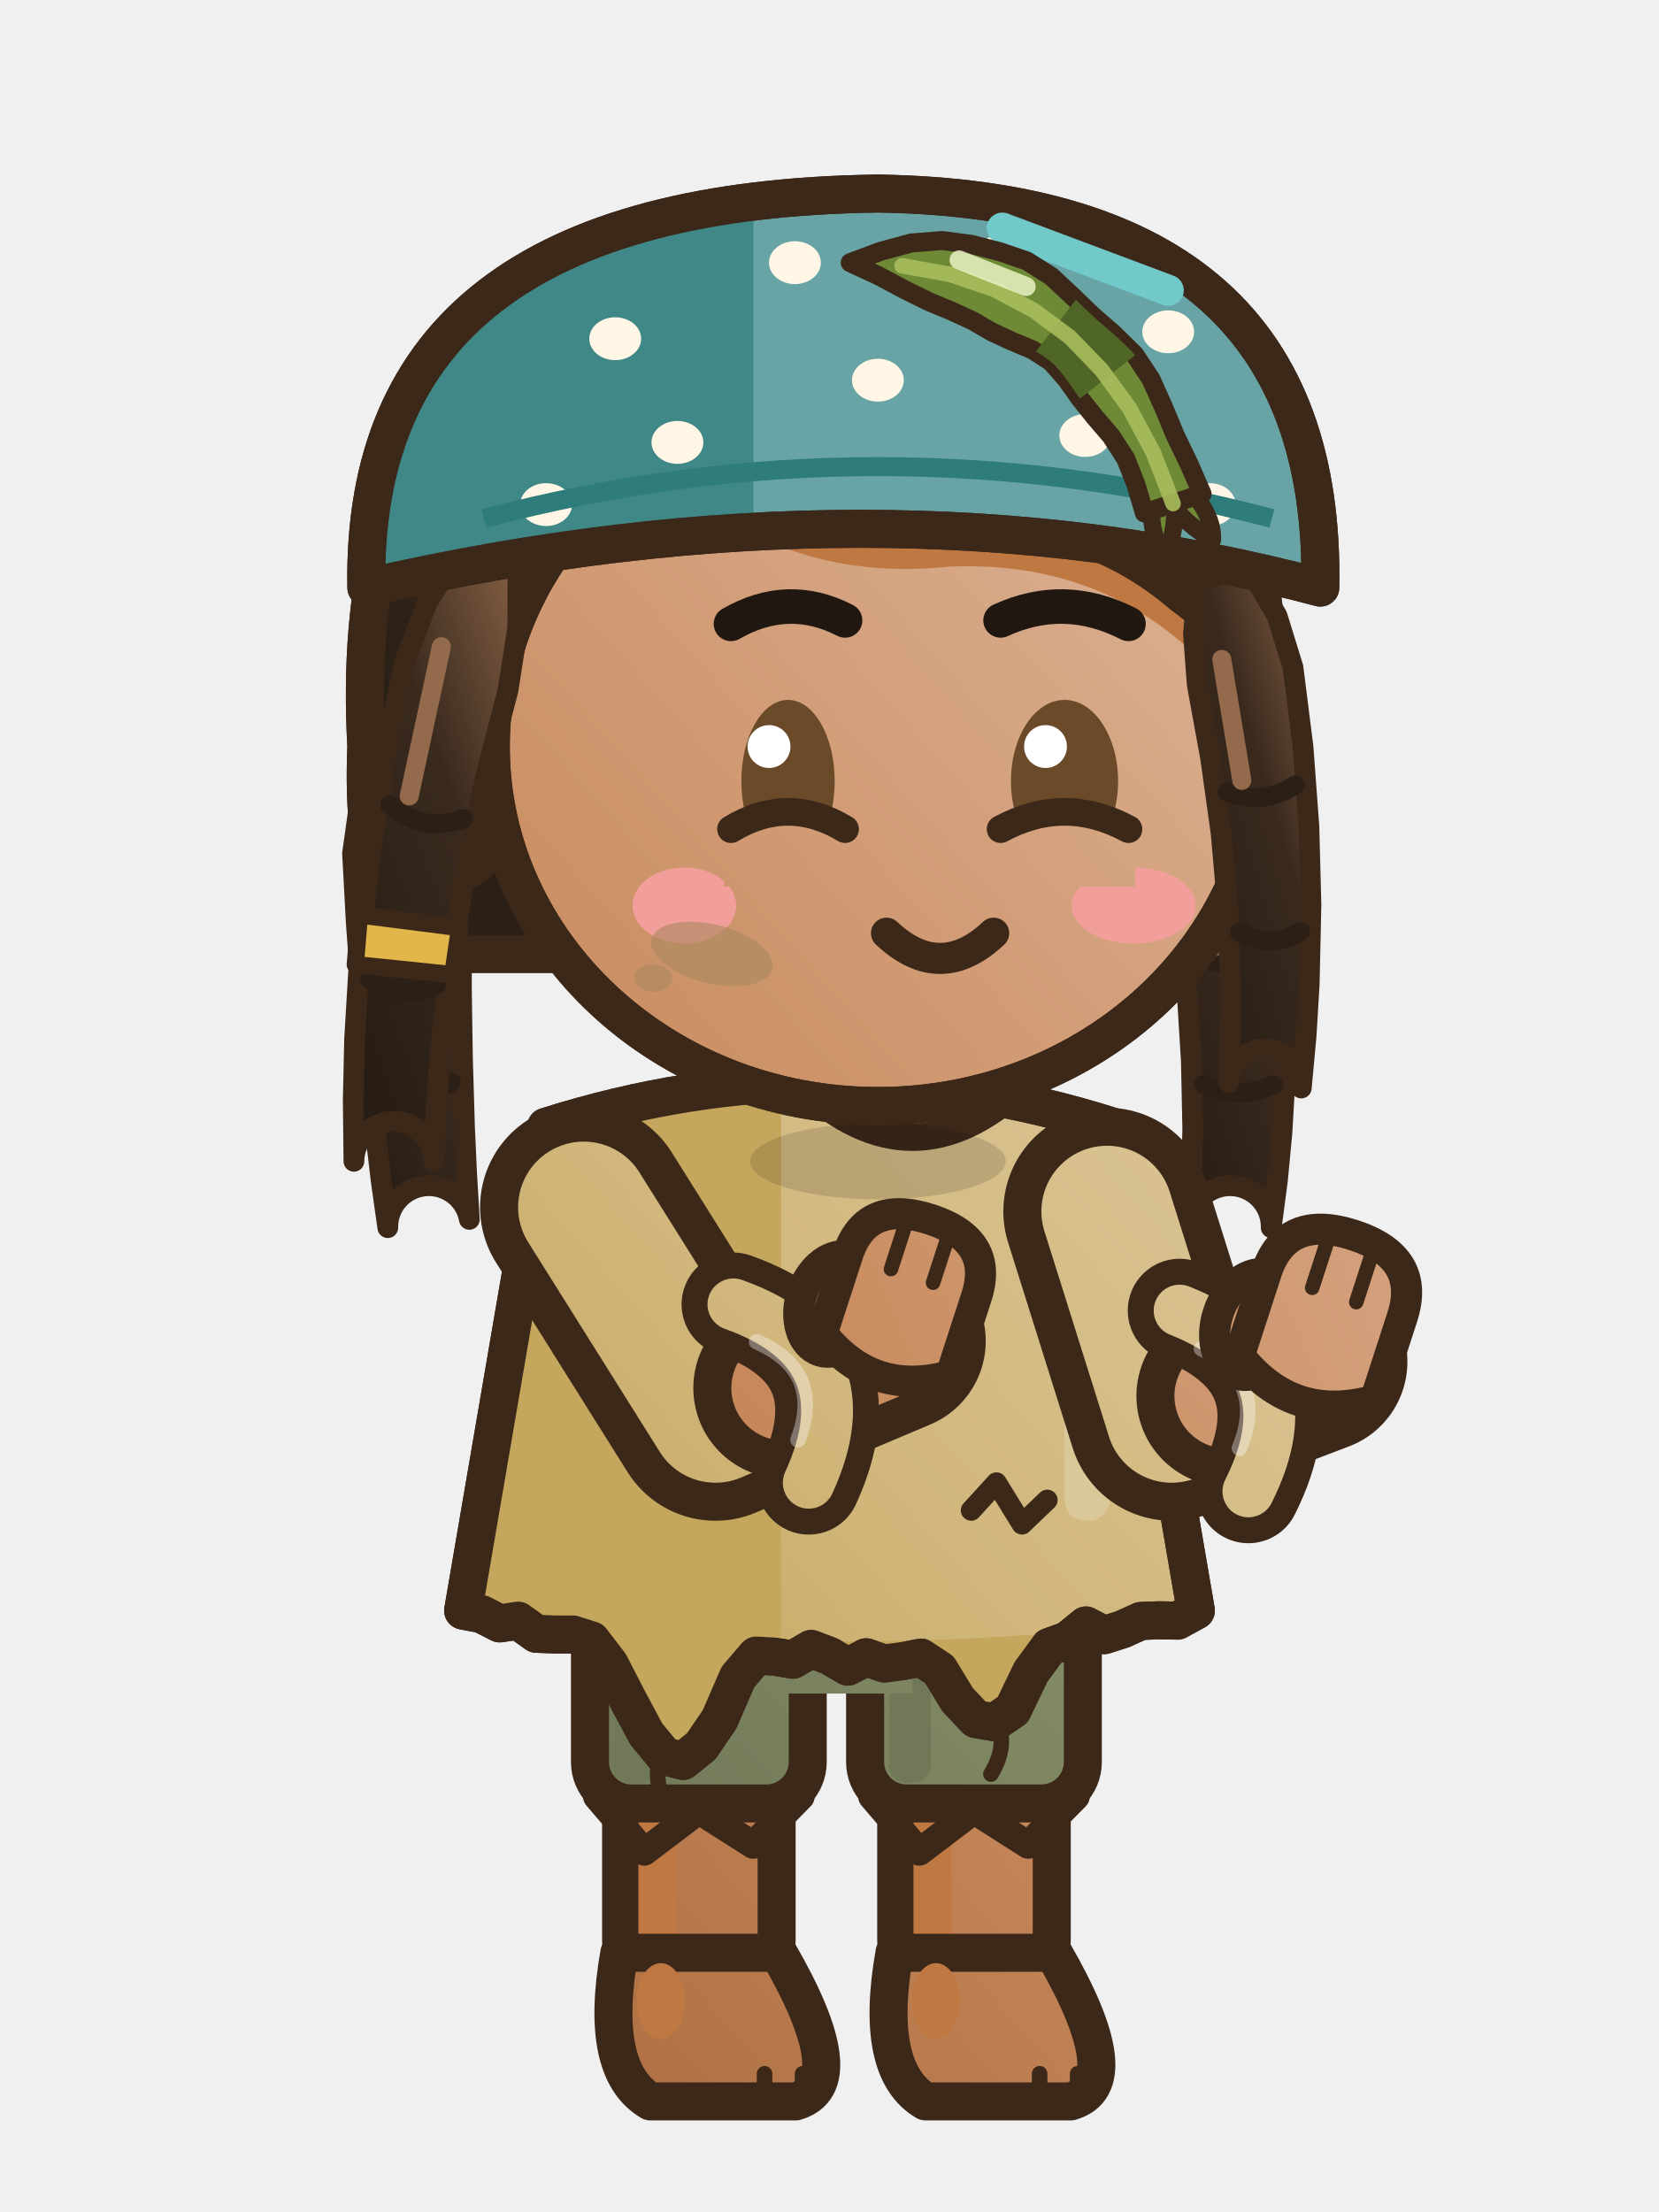
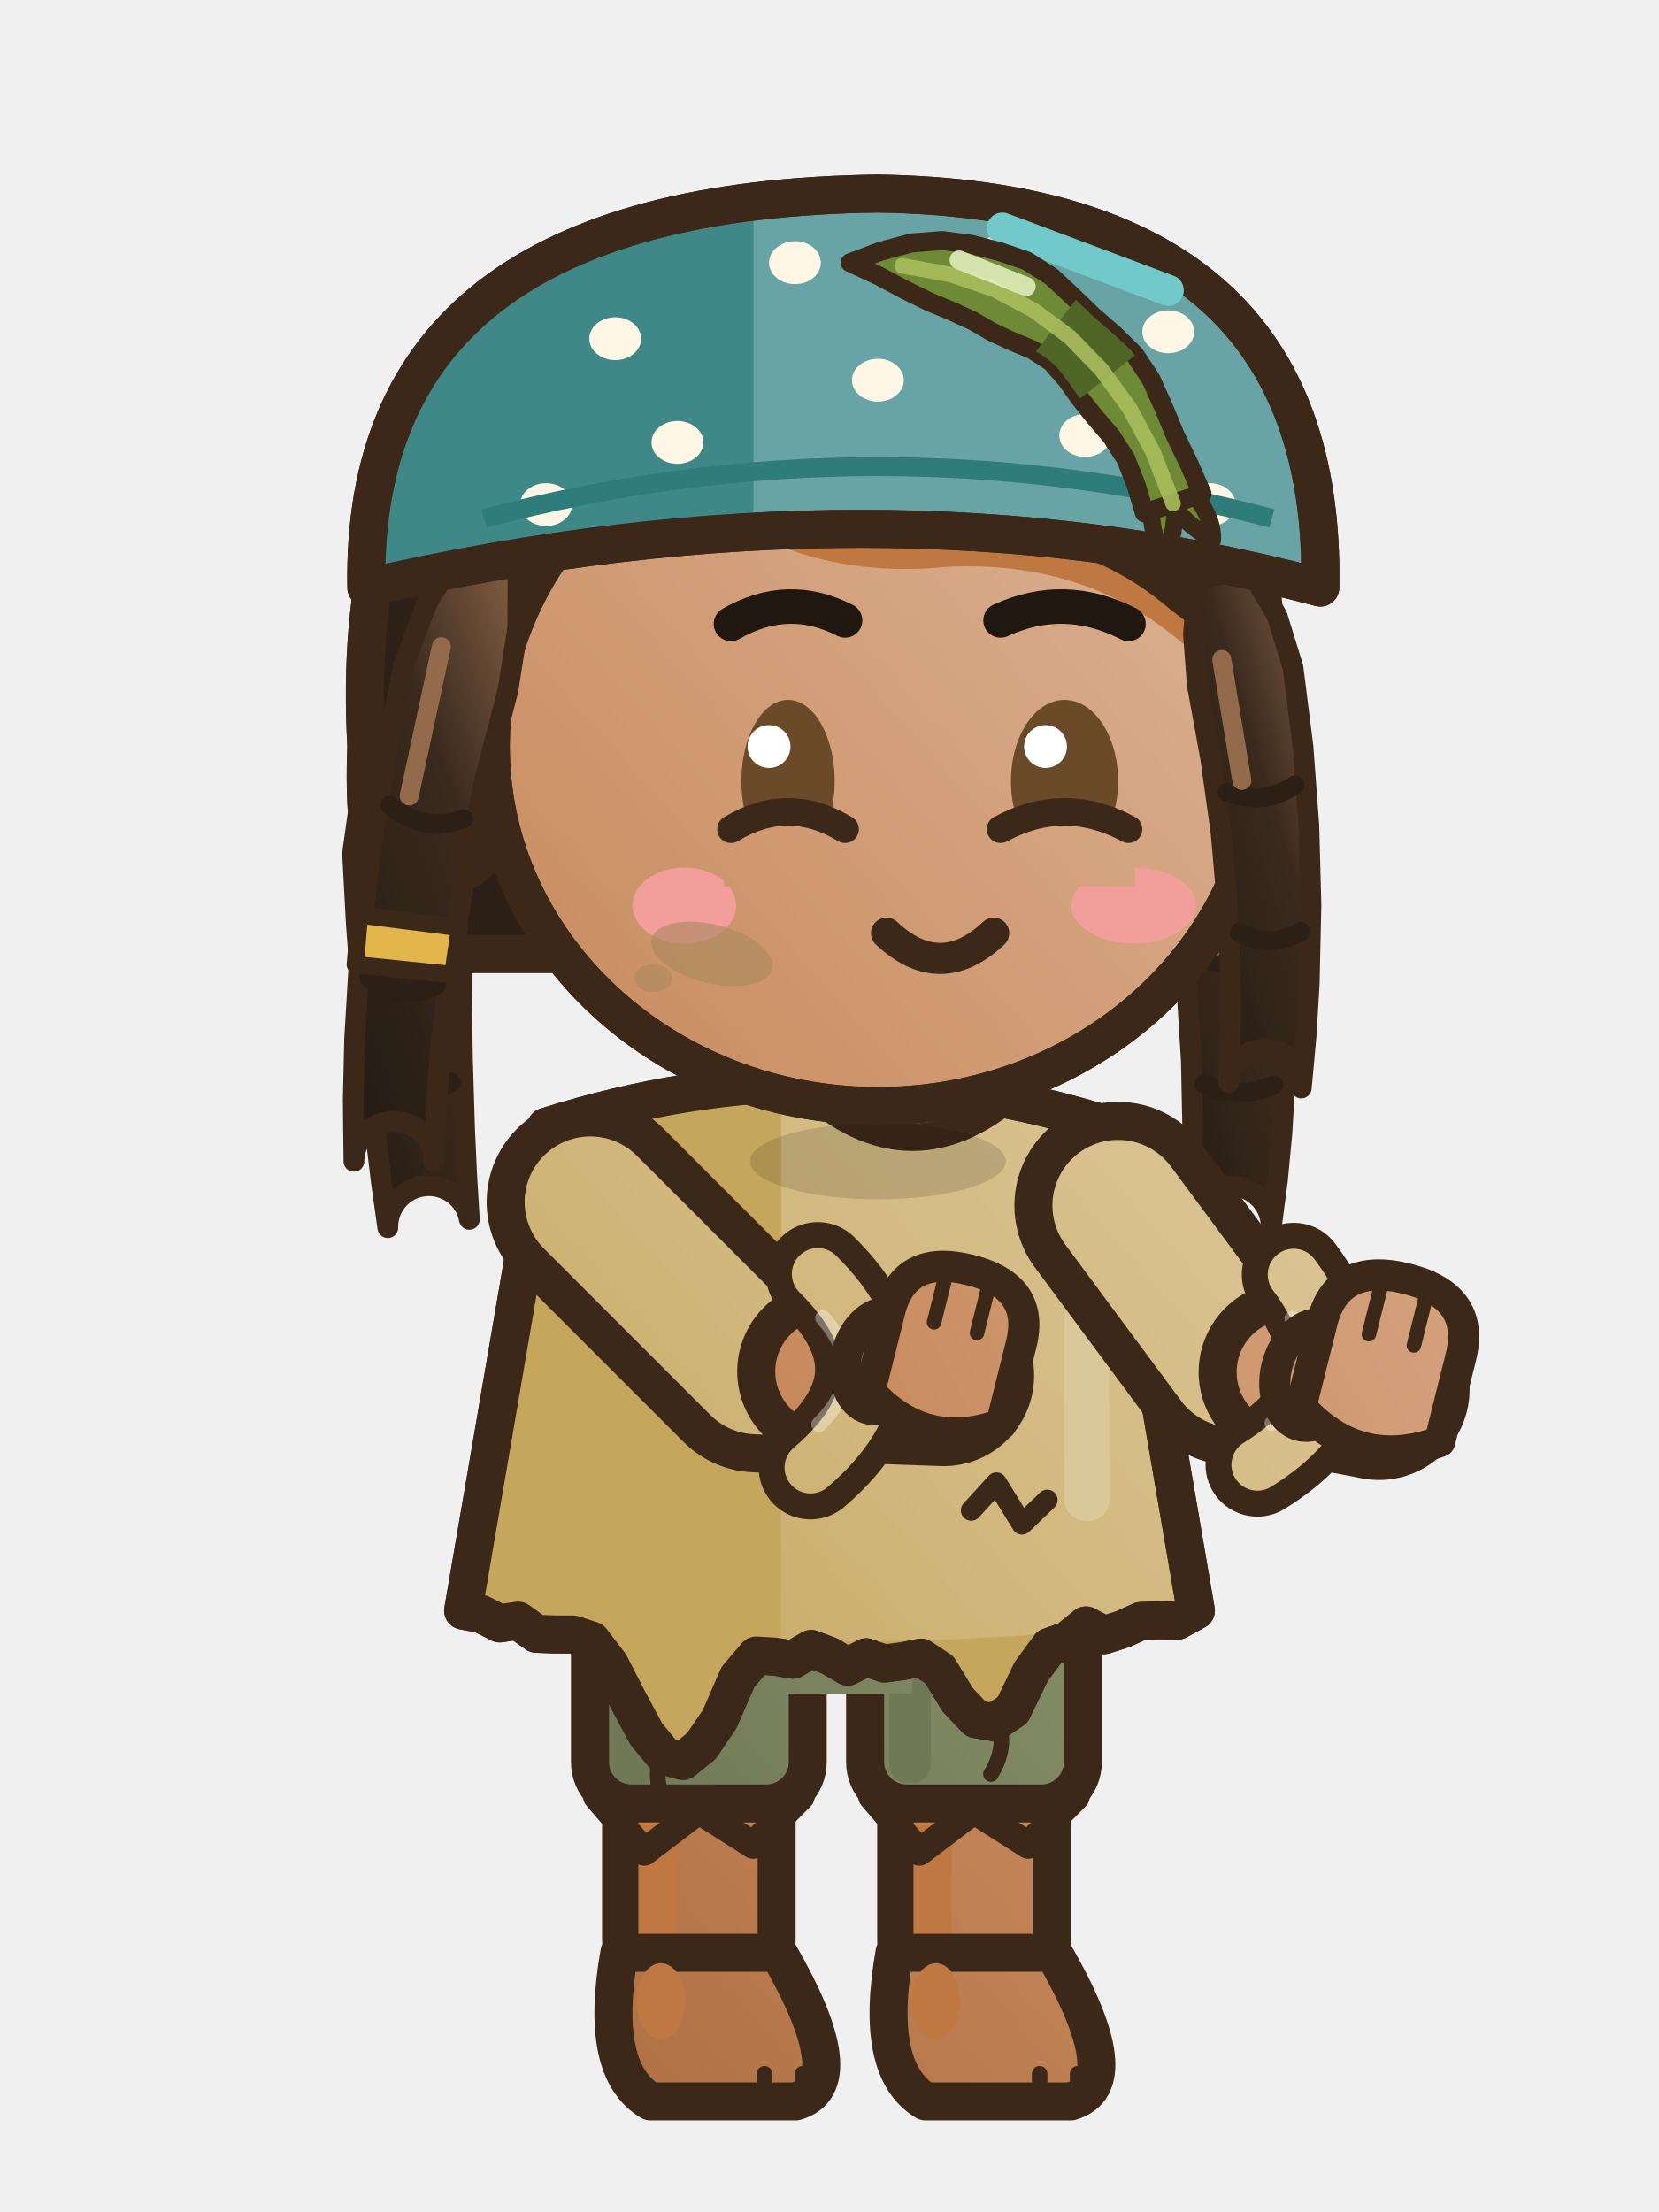
<svg xmlns="http://www.w3.org/2000/svg" width="48" height="64" viewBox="0 0 48 64">
  <g transform="translate(48 0) scale(-1 1)">
    <defs>
      <linearGradient id="a4nnmtseaction0G0" x1="0" y1="0" x2="0.75" y2="1">
        <stop offset="0" stop-color="#D8AB8B" />
        <stop offset="0.45" stop-color="#C98B5E" />
        <stop offset="1" stop-color="#A36537" />
      </linearGradient>
      <linearGradient id="a4nnmtseaction0G0t" gradientUnits="userSpaceOnUse" x1="6" y1="28" x2="42" y2="60">
        <stop offset="0" stop-color="#D8AB8B" />
        <stop offset="0.45" stop-color="#C98B5E" />
        <stop offset="1" stop-color="#A36537" />
      </linearGradient>
      <linearGradient id="a4nnmtseaction0G1" x1="0" y1="0" x2="0.75" y2="1">
        <stop offset="0" stop-color="#886246" />
        <stop offset="0.45" stop-color="#3A2A1E" />
        <stop offset="1" stop-color="#271D14" />
      </linearGradient>
      <linearGradient id="a4nnmtseaction0G1t" gradientUnits="userSpaceOnUse" x1="4" y1="2" x2="42" y2="60">
        <stop offset="0" stop-color="#886246" />
        <stop offset="0.45" stop-color="#3A2A1E" />
        <stop offset="1" stop-color="#271D14" />
      </linearGradient>
      <linearGradient id="a4nnmtseaction0G2" x1="0" y1="0" x2="0.75" y2="1">
        <stop offset="0" stop-color="#DECBA1" />
        <stop offset="0.45" stop-color="#D1B77C" />
        <stop offset="1" stop-color="#B69240" />
      </linearGradient>
      <linearGradient id="a4nnmtseaction0G2t" gradientUnits="userSpaceOnUse" x1="6" y1="28" x2="42" y2="60">
        <stop offset="0" stop-color="#DECBA1" />
        <stop offset="0.45" stop-color="#D1B77C" />
        <stop offset="1" stop-color="#B69240" />
      </linearGradient>
      <linearGradient id="a4nnmtseaction0G3" x1="0" y1="0" x2="0.75" y2="1">
        <stop offset="0" stop-color="#A6AD8E" />
        <stop offset="0.45" stop-color="#828A65" />
        <stop offset="1" stop-color="#60664B" />
      </linearGradient>
      <linearGradient id="a4nnmtseaction0G3t" gradientUnits="userSpaceOnUse" x1="6" y1="28" x2="42" y2="60">
        <stop offset="0" stop-color="#A6AD8E" />
        <stop offset="0.45" stop-color="#828A65" />
        <stop offset="1" stop-color="#60664B" />
      </linearGradient>
      <linearGradient id="a4nnmtseaction0G4" x1="0" y1="0" x2="0.75" y2="1">
        <stop offset="0" stop-color="#D77A71" />
        <stop offset="0.45" stop-color="#C8463A" />
        <stop offset="1" stop-color="#95332A" />
      </linearGradient>
      <linearGradient id="a4nnmtseaction0G4t" gradientUnits="userSpaceOnUse" x1="4" y1="2" x2="42" y2="60">
        <stop offset="0" stop-color="#D77A71" />
        <stop offset="0.45" stop-color="#C8463A" />
        <stop offset="1" stop-color="#95332A" />
      </linearGradient>
      <linearGradient id="a4nnmtseaction0G5" x1="0" y1="0" x2="0.75" y2="1">
        <stop offset="0" stop-color="#AE7D58" />
        <stop offset="0.45" stop-color="#704F36" />
        <stop offset="1" stop-color="#533A28" />
      </linearGradient>
      <linearGradient id="a4nnmtseaction0G5t" gradientUnits="userSpaceOnUse" x1="4" y1="2" x2="42" y2="60">
        <stop offset="0" stop-color="#AE7D58" />
        <stop offset="0.45" stop-color="#704F36" />
        <stop offset="1" stop-color="#533A28" />
      </linearGradient>
      <linearGradient id="a4nnmtseaction0G6" x1="0" y1="0" x2="0.75" y2="1">
        <stop offset="0" stop-color="#6DC7C8" />
        <stop offset="0.45" stop-color="#3FA7A8" />
        <stop offset="1" stop-color="#2F7C7C" />
      </linearGradient>
      <linearGradient id="a4nnmtseaction0G6t" gradientUnits="userSpaceOnUse" x1="4" y1="2" x2="42" y2="60">
        <stop offset="0" stop-color="#6DC7C8" />
        <stop offset="0.45" stop-color="#3FA7A8" />
        <stop offset="1" stop-color="#2F7C7C" />
      </linearGradient>
    </defs>
    <g transform="translate(0 0)">
      <path d="M12.17,21.84 L11.38,23.11 L10.98,24.47 L10.82,26.55 L10.76,28.64 L10.79,30.71 L10.91,32.78 L11.04,34.15 L11.22,35.52 A1.19,1.19 0 0,1 13.58,35.28 L13.58,35.28 L13.52,33.97 L13.49,32.66 L13.53,30.71 L13.65,28.76 L13.85,26.83 L14.15,24.89 L14.14,23.57 L13.83,22.16 Z" fill="url(#a4nnmtseaction0G1)" stroke="#3C2819" stroke-width="0.6" stroke-linejoin="round" stroke-linecap="round" />
      <path d="M11.15,27.55 Q12.23,28.1 13.37,27.7 M11.15,31.39 Q12.17,31.85 13.17,31.37" fill="none" stroke="#2B1F16" stroke-width=".55" stroke-linecap="round" />
      <line x1="13.28" y1="24.24" x2="12.88" y2="27.4" stroke="#936A4C" stroke-width="0.55" stroke-linecap="round" />
      <path d="M35.35,22.01 L34.81,23.34 L34.61,24.67 L34.65,26.65 L34.65,28.64 L34.62,30.62 L34.56,32.62 L34.5,33.95 L34.42,35.28 A1.19,1.19 0 0,1 36.78,35.52 L36.78,35.52 L36.97,34.17 L37.13,32.82 L37.36,30.8 L37.54,28.76 L37.69,26.73 L37.8,24.69 L37.61,23.34 L37.05,21.99 Z" fill="url(#a4nnmtseaction0G1)" stroke="#3C2819" stroke-width="0.6" stroke-linejoin="round" stroke-linecap="round" />
      <path d="M35.03,27.59 Q36.12,28.1 37.25,27.67 M34.94,31.31 Q35.91,31.85 36.95,31.45" fill="none" stroke="#2B1F16" stroke-width=".55" stroke-linecap="round" />
      <line x1="36.86" y1="24.15" x2="36.75" y2="27.38" stroke="#936A4C" stroke-width="0.55" stroke-linecap="round" />
      <rect x="25.53" y="44.5" width="4.5" height="13.2" rx="1.6" fill="url(#a4nnmtseaction0G0t)" stroke="#3C2819" stroke-width="1.1" stroke-linejoin="round" stroke-linecap="round" />
      <rect x="28.43" y="45.1" width="1.1" height="11.6" rx="0.5" fill="#C07843" />
      <rect x="24.63" y="44.1" width="6.3" height="8.08" rx="1.2" fill="url(#a4nnmtseaction0G3t)" stroke="#3C2819" stroke-width="1.1" />
      <rect x="29.03" y="44.7" width="1.2" height="6.88" rx="0.5" fill="#717858" />
      <path d="M24.83,51.98 L26.21,53.38 L27.78,52.38 L29.36,53.58 L30.73,51.98" fill="none" stroke="#3C2819" stroke-width="0.8" stroke-linejoin="round" stroke-linecap="round" />
      <path d="M25.48,56.5 L30.08,56.5 Q30.68,59.9 29.18,60.8 L24.98,60.8 Q23.28,60.3 25.48,56.5 Z" fill="url(#a4nnmtseaction0G0t)" stroke="#3C2819" stroke-width="1.1" stroke-linejoin="round" stroke-linecap="round" />
      <ellipse cx="28.88" cy="57.9" rx="0.7" ry="1.1" fill="#C07843" stroke="none" />
      <line x1="24.78" y1="60" x2="24.78" y2="60.6" stroke="#3C2819" stroke-width="0.45" stroke-linecap="round" />
      <line x1="25.88" y1="60" x2="25.88" y2="60.6" stroke="#3C2819" stroke-width="0.45" stroke-linecap="round" />
      <rect x="17.57" y="44.5" width="4.5" height="13.2" rx="1.6" fill="url(#a4nnmtseaction0G0t)" stroke="#3C2819" stroke-width="1.1" stroke-linejoin="round" stroke-linecap="round" />
      <rect x="20.47" y="45.1" width="1.1" height="11.6" rx="0.5" fill="#C07843" />
      <rect x="16.67" y="44.1" width="6.3" height="8.08" rx="1.2" fill="url(#a4nnmtseaction0G3t)" stroke="#3C2819" stroke-width="1.1" />
      <rect x="21.07" y="44.7" width="1.2" height="6.88" rx="0.5" fill="#717858" />
      <path d="M16.87,51.98 L18.25,53.38 L19.82,52.38 L21.4,53.58 L22.77,51.98" fill="none" stroke="#3C2819" stroke-width="0.8" stroke-linejoin="round" stroke-linecap="round" />
      <path d="M17.52,56.5 L22.12,56.5 Q22.72,59.9 21.22,60.8 L17.02,60.8 Q15.32,60.3 17.52,56.5 Z" fill="url(#a4nnmtseaction0G0t)" stroke="#3C2819" stroke-width="1.1" stroke-linejoin="round" stroke-linecap="round" />
      <ellipse cx="20.92" cy="57.9" rx="0.7" ry="1.1" fill="#C07843" stroke="none" />
      <line x1="16.82" y1="60" x2="16.82" y2="60.6" stroke="#3C2819" stroke-width="0.45" stroke-linecap="round" />
      <line x1="17.92" y1="60" x2="17.92" y2="60.6" stroke="#3C2819" stroke-width="0.45" stroke-linecap="round" />
      <rect x="21.6" y="44.4" width="4.8" height="4.6" fill="url(#a4nnmtseaction0G3t)" />
      <path d="M15.8,32.6 Q24,30 32.2,32.6 Q33.4,39.6 34.6,46.6 L34.07,46.7 L33.54,46.97 L33.01,46.89 L32.48,47.27 L31.95,47.29 L31.42,47.29 L30.89,47.46 L30.36,48.15 L29.83,49.18 L29.3,50.17 L28.77,50.81 L28.24,50.95 L27.71,50.52 L27.18,49.74 L26.65,48.52 L26.12,47.9 L25.59,47.93 L25.06,48.02 L24.53,47.71 L24,47.91 L23.47,48.22 L22.94,47.95 L22.41,48.13 L21.88,48.06 L21.35,47.96 L20.82,48.31 L20.29,49.18 L19.76,49.74 L19.23,49.83 L18.7,49.47 L18.17,48.37 L17.64,47.65 L17.11,47.46 L16.58,47.03 L16.05,47.31 L15.52,47.14 L14.99,46.9 L14.46,46.88 L13.93,46.89 L13.4,46.6 Q14.6,39.6 15.8,32.6 Z" fill="url(#a4nnmtseaction0G2t)" stroke="#3C2819" stroke-width="1.1" stroke-linejoin="round" stroke-linecap="round" />
      <clipPath id="a4nnmtseaction0t">
        <path d="M15.8,32.6 Q24,30 32.2,32.6 Q33.4,39.6 34.6,46.6 L34.07,46.7 L33.54,46.97 L33.01,46.89 L32.48,47.27 L31.95,47.29 L31.42,47.29 L30.89,47.46 L30.36,48.15 L29.83,49.18 L29.3,50.17 L28.77,50.81 L28.24,50.95 L27.71,50.52 L27.18,49.74 L26.65,48.52 L26.12,47.9 L25.59,47.93 L25.06,48.02 L24.53,47.71 L24,47.91 L23.47,48.22 L22.94,47.95 L22.41,48.13 L21.88,48.06 L21.35,47.96 L20.82,48.31 L20.29,49.18 L19.76,49.74 L19.23,49.83 L18.7,49.47 L18.17,48.37 L17.64,47.65 L17.11,47.46 L16.58,47.03 L16.05,47.31 L15.52,47.14 L14.99,46.9 L14.46,46.88 L13.93,46.89 L13.4,46.6 Q14.6,39.6 15.8,32.6 Z" />
      </clipPath>
      <g clip-path="url(#a4nnmtseaction0t)">
        <rect x="25.4" y="30" width="14" height="22" fill="#C5A65D" />
        <path d="M8,46 Q24,49 40,46 L40,52 L8,52 Z" fill="#C5A65D" />
        <rect x="15.9" y="34" width="1.3" height="10" rx="0.6" fill="#DBC899" />
      </g>
      <path d="M15.8,32.6 Q24,30 32.2,32.6 Q33.4,39.6 34.6,46.6 L34.07,46.7 L33.54,46.97 L33.01,46.89 L32.48,47.27 L31.95,47.29 L31.42,47.29 L30.89,47.46 L30.36,48.15 L29.83,49.18 L29.3,50.17 L28.77,50.81 L28.24,50.95 L27.71,50.52 L27.18,49.74 L26.65,48.52 L26.12,47.9 L25.59,47.93 L25.06,48.02 L24.53,47.71 L24,47.91 L23.47,48.22 L22.94,47.95 L22.41,48.13 L21.88,48.06 L21.35,47.96 L20.82,48.31 L20.29,49.18 L19.76,49.74 L19.23,49.83 L18.7,49.47 L18.17,48.37 L17.64,47.65 L17.11,47.46 L16.58,47.03 L16.05,47.31 L15.52,47.14 L14.99,46.9 L14.46,46.88 L13.93,46.89 L13.4,46.6 Q14.6,39.6 15.8,32.6 Z" fill="none" stroke="#3C2819" stroke-width="1.1" stroke-linejoin="round" stroke-linecap="round" />
      <path d="M28.77,50.61 q0.45,0.8 -0.1,1.7" fill="none" stroke="#3C2819" stroke-width=".45" stroke-linecap="round" />
      <path d="M19.23,49.63 q-0.45,0.8 0.1,1.7" fill="none" stroke="#3C2819" stroke-width=".45" stroke-linecap="round" />
      <path d="M18.4,31.4 Q21.6,34.4 24.8,31.4" fill="none" stroke="#3C2819" stroke-width="0.8" stroke-linejoin="round" stroke-linecap="round" />
      <path d="M27.95,40 L27.56,40.46 L27,40.82 L26.28,40.65 L25.72,40.28 L25.89,39.76 L26.24,39.3 L26.98,39.27 L27.68,39.47 Z" fill="#C5A65D" stroke="#3C2819" stroke-width="0.55" stroke-linejoin="round" />
      <path d="M27.03,40.76 q0.3,0.8 -0.2,1.5" fill="none" stroke="#3C2819" stroke-width="0.4" stroke-linecap="round" />
      <path d="M17.7,43.4 L18.43,44.1 L19.17,42.9 L19.9,43.7" fill="none" stroke="#3C2819" stroke-width="0.6" stroke-linecap="round" stroke-linejoin="round" />
      <ellipse cx="22.6" cy="33.6" rx="3.7" ry="1.1" fill="rgba(0,0,0,.13)" stroke="none" />
-       <path d="M31.11,34.93 L27.3,41 L25.32,40.16" fill="none" stroke="#3C2819" stroke-width="6" stroke-linecap="round" stroke-linejoin="round" />
-       <path d="M31.11,34.93 L27.3,41 L25.32,40.16" fill="none" stroke="url(#a4nnmtseaction0G2t)" stroke-width="3.8" stroke-linecap="round" stroke-linejoin="round" />
-       <path d="M25.32,40.16 L22.1,38.8" fill="none" stroke="#3C2819" stroke-width="5.24" stroke-linecap="round" stroke-linejoin="round" />
-       <path d="M25.32,40.16 L22.1,38.8" fill="none" stroke="url(#a4nnmtseaction0G0t)" stroke-width="3.04" stroke-linecap="round" stroke-linejoin="round" />
-       <path d="M26.78,37.74 Q22.87,39.13 24.6,42.9" fill="none" stroke="#3C2819" stroke-width="3" stroke-linecap="round" />
-       <path d="M26.78,37.74 Q22.87,39.13 24.6,42.9" fill="none" stroke="url(#a4nnmtseaction0G2t)" stroke-width="1.5" stroke-linecap="round" />
-       <path d="M26.11,38.82 Q24.16,39.67 24.91,41.66" fill="none" stroke="rgba(255,255,255,.35)" stroke-width="0.45" stroke-linecap="round" />
-       <g transform="rotate(-18 21.9 37.8)">
-         <ellipse cx="23.76" cy="38.33" rx="1.01" ry="1.43" fill="url(#a4nnmtseaction0G0t)" stroke="#3C2819" stroke-width="0.9" stroke-linejoin="round" stroke-linecap="round" />
-         <path d="M19.94,39.26 L19.94,36.87 Q19.94,35.15 21.9,35.15 Q23.86,35.15 23.86,36.87 L23.86,39.26 Q21.9,40.58 19.94,39.26 Z" fill="url(#a4nnmtseaction0G0t)" stroke="#3C2819" stroke-width="0.9" stroke-linejoin="round" stroke-linecap="round" />
-         <line x1="21.26" y1="35.5" x2="21.26" y2="36.87" stroke="#3C2819" stroke-width="0.42" stroke-linecap="round" />
-         <line x1="22.54" y1="35.5" x2="22.54" y2="36.87" stroke="#3C2819" stroke-width="0.42" stroke-linecap="round" />
-       </g>
-       <path d="M15.97,35.05 L14.1,41 L12.5,40.39" fill="none" stroke="#3C2819" stroke-width="6" stroke-linecap="round" stroke-linejoin="round" />
-       <path d="M15.97,35.05 L14.1,41 L12.5,40.39" fill="none" stroke="url(#a4nnmtseaction0G2t)" stroke-width="3.8" stroke-linecap="round" stroke-linejoin="round" />
-       <path d="M12.5,40.39 L9.9,39.4" fill="none" stroke="#3C2819" stroke-width="5.24" stroke-linecap="round" stroke-linejoin="round" />
-       <path d="M12.5,40.39 L9.9,39.4" fill="none" stroke="url(#a4nnmtseaction0G0t)" stroke-width="3.04" stroke-linecap="round" stroke-linejoin="round" />
-       <path d="M13.87,37.92 Q10.02,39.45 11.88,43.15" fill="none" stroke="#3C2819" stroke-width="3" stroke-linecap="round" />
-       <path d="M13.87,37.92 Q10.02,39.45 11.88,43.15" fill="none" stroke="url(#a4nnmtseaction0G2t)" stroke-width="1.5" stroke-linecap="round" />
-       <path d="M13.24,39.02 Q11.33,39.94 12.14,41.9" fill="none" stroke="rgba(255,255,255,.35)" stroke-width="0.45" stroke-linecap="round" />
-       <g transform="rotate(-18 9.7 38.4)">
-         <ellipse cx="11.67" cy="38.96" rx="1.06" ry="1.51" fill="url(#a4nnmtseaction0G0t)" stroke="#3C2819" stroke-width="0.9" stroke-linejoin="round" stroke-linecap="round" />
-         <path d="M7.63,39.94 L7.63,37.42 Q7.63,35.6 9.7,35.6 Q11.77,35.6 11.77,37.42 L11.77,39.94 Q9.7,41.34 7.63,39.94 Z" fill="url(#a4nnmtseaction0G0t)" stroke="#3C2819" stroke-width="0.9" stroke-linejoin="round" stroke-linecap="round" />
-         <line x1="9.03" y1="35.95" x2="9.03" y2="37.42" stroke="#3C2819" stroke-width="0.42" stroke-linecap="round" />
-         <line x1="10.37" y1="35.95" x2="10.37" y2="37.42" stroke="#3C2819" stroke-width="0.42" stroke-linecap="round" />
+       <path d="M30.92,34.78 L26.1,39.6 L24.05,39.68" fill="none" stroke="#3C2819" stroke-width="6" stroke-linecap="round" stroke-linejoin="round" />
+       <path d="M30.92,34.78 L26.1,39.6 L24.05,39.68" fill="none" stroke="url(#a4nnmtseaction0G2t)" stroke-width="3.8" stroke-linecap="round" stroke-linejoin="round" />
+       <path d="M24.05,39.68 L20.7,39.8" fill="none" stroke="#3C2819" stroke-width="5.24" stroke-linecap="round" stroke-linejoin="round" />
+       <path d="M24.05,39.68 L20.7,39.8" fill="none" stroke="url(#a4nnmtseaction0G0t)" stroke-width="3.04" stroke-linecap="round" stroke-linejoin="round" />
+       <path d="M24.34,36.86 Q21.39,39.77 24.55,42.46" fill="none" stroke="#3C2819" stroke-width="3" stroke-linecap="round" />
+       <path d="M24.34,36.86 Q21.39,39.77 24.55,42.46" fill="none" stroke="url(#a4nnmtseaction0G2t)" stroke-width="1.5" stroke-linecap="round" />
+       <path d="M24.19,38.13 Q22.79,39.72 24.3,41.21" fill="none" stroke="rgba(255,255,255,.35)" stroke-width="0.45" stroke-linecap="round" />
+       <g transform="rotate(-14 20.7 39.8)">
+         <ellipse cx="22.56" cy="39.83" rx="1.01" ry="1.43" fill="url(#a4nnmtseaction0G0t)" stroke="#3C2819" stroke-width="0.9" stroke-linejoin="round" stroke-linecap="round" />
+         <path d="M18.74,40.76 L18.74,38.37 Q18.74,36.65 20.7,36.65 Q22.66,36.65 22.66,38.37 L22.66,40.76 Q20.7,42.08 18.74,40.76 Z" fill="url(#a4nnmtseaction0G0t)" stroke="#3C2819" stroke-width="0.9" stroke-linejoin="round" stroke-linecap="round" />
+         <line x1="20.06" y1="37" x2="20.06" y2="38.37" stroke="#3C2819" stroke-width="0.42" stroke-linecap="round" />
+         <line x1="21.34" y1="37" x2="21.34" y2="38.37" stroke="#3C2819" stroke-width="0.42" stroke-linecap="round" />
+       </g>
+       <path d="M15.65,34.88 L12.3,39.4 L10.7,39.7" fill="none" stroke="#3C2819" stroke-width="6" stroke-linecap="round" stroke-linejoin="round" />
+       <path d="M15.65,34.88 L12.3,39.4 L10.7,39.7" fill="none" stroke="url(#a4nnmtseaction0G2t)" stroke-width="3.8" stroke-linecap="round" stroke-linejoin="round" />
+       <path d="M10.7,39.7 L8.1,40.2" fill="none" stroke="#3C2819" stroke-width="5.24" stroke-linecap="round" stroke-linejoin="round" />
+       <path d="M10.7,39.7 L8.1,40.2" fill="none" stroke="url(#a4nnmtseaction0G0t)" stroke-width="3.04" stroke-linecap="round" stroke-linejoin="round" />
+       <path d="M10.57,36.88 Q8.09,40.2 11.62,42.38" fill="none" stroke="#3C2819" stroke-width="3" stroke-linecap="round" />
+       <path d="M10.57,36.88 Q8.09,40.2 11.62,42.38" fill="none" stroke="url(#a4nnmtseaction0G2t)" stroke-width="1.5" stroke-linecap="round" />
+       <path d="M10.61,38.15 Q9.47,39.94 11.19,41.18" fill="none" stroke="rgba(255,255,255,.35)" stroke-width="0.45" stroke-linecap="round" />
+       <g transform="rotate(-14 8.1 40.2)">
+         <ellipse cx="10.07" cy="40.26" rx="1.06" ry="1.51" fill="url(#a4nnmtseaction0G0t)" stroke="#3C2819" stroke-width="0.9" stroke-linejoin="round" stroke-linecap="round" />
+         <path d="M6.03,41.24 L6.03,38.72 Q6.03,36.9 8.1,36.9 Q10.17,36.9 10.17,38.72 L10.17,41.24 Q8.1,42.64 6.03,41.24 Z" fill="url(#a4nnmtseaction0G0t)" stroke="#3C2819" stroke-width="0.9" stroke-linejoin="round" stroke-linecap="round" />
+         <line x1="7.43" y1="37.25" x2="7.43" y2="38.72" stroke="#3C2819" stroke-width="0.42" stroke-linecap="round" />
+         <line x1="8.77" y1="37.25" x2="8.77" y2="38.72" stroke="#3C2819" stroke-width="0.42" stroke-linecap="round" />
      </g>
      <path d="M12,21.6 Q10.6,7.2 24,6.8 Q38.2,7.2 37.4,21.6 Q37.6,26.4 35.6,27.6 L14,27.6 Q12.2,26.4 12,21.6 Z" fill="url(#a4nnmtseaction0G1)" stroke="#3C2819" stroke-width="1.1" stroke-linejoin="round" stroke-linecap="round" />
      <clipPath id="a4nnmtseaction0h">
        <path d="M12,21.6 Q10.6,7.2 24,6.8 Q38.2,7.2 37.4,21.6 Q37.6,26.4 35.6,27.6 L14,27.6 Q12.2,26.4 12,21.6 Z" />
      </clipPath>
      <g clip-path="url(#a4nnmtseaction0h)">
        <rect x="8" y="24.6" width="32" height="10" fill="#2B1F16" />
      </g>
      <path d="M12,21.6 Q10.6,7.2 24,6.8 Q38.2,7.2 37.4,21.6 Q37.6,26.4 35.6,27.6 L14,27.6 Q12.2,26.4 12,21.6 Z" fill="none" stroke="#3C2819" stroke-width="1.1" stroke-linejoin="round" stroke-linecap="round" />
      <ellipse cx="35" cy="23.2" rx="1.5" ry="2.1" fill="url(#a4nnmtseaction0G0t)" stroke="#3C2819" stroke-width="1.1" stroke-linejoin="round" stroke-linecap="round" />
      <path d="M11.4,21.6 a11.2,10.4 0 1,0 22.4,0 a11.2,10.4 0 1,0 -22.4,0 Z" fill="url(#a4nnmtseaction0G0t)" stroke="#3C2819" stroke-width="1.1" stroke-linejoin="round" stroke-linecap="round" />
      <clipPath id="a4nnmtseaction0f">
        <path d="M11.4,21.6 a11.2,10.4 0 1,0 22.4,0 a11.2,10.4 0 1,0 -22.4,0 Z" />
      </clipPath>
      <g clip-path="url(#a4nnmtseaction0f)">
        <path d="M11.4,19.4 Q11,9.6 23,9 Q35,9.4 35.4,18 Q32.6,13.6 27.6,13.2 Q24.6,15.4 20.6,15 Q16.6,14.8 13.8,17.2 Q12.2,18.4 11.4,19.4 Z" fill="#C07843" transform="translate(0 1.4)" />
        <ellipse cx="15.2" cy="26.2" rx="1.8" ry="1.1" fill="#F29E9A" stroke="none" />
        <ellipse cx="28.2" cy="26.2" rx="1.5" ry="1.1" fill="#F29E9A" stroke="none" />
      </g>
      <path d="M11.4,21.6 a11.2,10.4 0 1,0 22.4,0 a11.2,10.4 0 1,0 -22.4,0 Z" fill="none" stroke="#3C2819" stroke-width="1.1" stroke-linejoin="round" stroke-linecap="round" />
      <path d="M11.4,19.4 Q11,9.6 23,9 Q35,9.4 35.4,18 Q32.6,13.6 27.6,13.2 Q24.6,15.4 20.6,15 Q16.6,14.8 13.8,17.2 Q12.2,18.4 11.4,19.4 Z" fill="url(#a4nnmtseaction0G1)" stroke="#3C2819" stroke-width="1.1" stroke-linejoin="round" stroke-linecap="round" />
      <clipPath id="a4nnmtseaction0sf">
        <path d="M11.4,19.4 Q11,9.6 23,9 Q35,9.4 35.4,18 Q32.6,13.6 27.6,13.2 Q24.6,15.4 20.6,15 Q16.6,14.8 13.8,17.2 Q12.2,18.4 11.4,19.4 Z" />
      </clipPath>
      <g clip-path="url(#a4nnmtseaction0sf)">
        <path d="M16.4,10.4 Q15.4,13.4 15.8,16.6 M20.6,9.6 Q20,12.6 20.4,15.4 M25.4,9.8 Q25.8,12.4 25.4,14.4 M30,11 Q31,13.4 31.4,15.6" fill="none" stroke="#3C2819" stroke-width="0.5" stroke-linejoin="round" stroke-linecap="round" />
      </g>
      <line x1="15.6" y1="11.4" x2="22.6" y2="9.6" stroke="#936A4C" stroke-width="1.3" stroke-linecap="round" />
      <path d="M11.87,16.42 L11.05,17.82 L10.59,19.31 L10.3,21.61 L10.13,23.9 L10.07,26.18 L10.12,28.46 L10.21,29.97 L10.35,31.48 A1.05,1.05 0 0,1 12.45,31.32 L12.45,31.32 L12.4,29.87 L12.4,28.42 L12.48,26.26 L12.67,24.1 L12.97,21.95 L13.36,19.81 L13.47,18.34 L13.33,16.78 Z" fill="url(#a4nnmtseaction0G1)" stroke="#3C2819" stroke-width="0.6" stroke-linejoin="round" stroke-linecap="round" />
      <path d="M10.53,22.71 Q11.46,23.33 12.49,22.92 M10.37,26.95 Q11.25,27.48 12.14,26.97" fill="none" stroke="#2B1F16" stroke-width=".55" stroke-linecap="round" />
      <line x1="12.65" y1="19.08" x2="12.07" y2="22.58" stroke="#936A4C" stroke-width="0.55" stroke-linecap="round" />
      <path d="M33.01,16.25 L33.02,18.16 L33.3,19.96 L33.97,22.55 L34.51,25.12 L34.94,27.68 L35.24,30.22 L35.37,31.92 L35.45,33.6 A1.15,1.15 0 0,1 37.76,33.6 L37.76,33.6 L37.78,31.84 L37.74,30.06 L37.58,27.38 L37.29,24.68 L36.86,21.95 L36.31,19.21 L35.64,17.43 L34.59,15.75 Z" fill="url(#a4nnmtseaction0G1)" stroke="#3C2819" stroke-width="0.6" stroke-linejoin="round" stroke-linecap="round" />
      <path d="M34.59,23.69 Q35.77,24.11 36.72,23.29 M35.37,28.5 Q36.4,29.01 37.32,28.31" fill="none" stroke="#2B1F16" stroke-width=".55" stroke-linecap="round" />
      <line x1="35.23" y1="18.71" x2="36.16" y2="23.03" stroke="#936A4C" stroke-width="0.55" stroke-linecap="round" />
      <path d="M34.7,26.84 L34.9,28.2 L37.72,27.91 L37.6,26.47 Z" fill="#E2B64A" stroke="#3C2819" stroke-width="0.5" stroke-linejoin="round" stroke-linecap="round" />
      <path d="M15.35,18.05 Q17.2,17.1 19.05,17.95" fill="none" stroke="#201711" stroke-width="1" stroke-linecap="round" />
      <path d="M26.85,18.05 Q25.2,17.1 23.55,17.95" fill="none" stroke="#201711" stroke-width="1" stroke-linecap="round" />
      <ellipse cx="17.2" cy="22.6" rx="1.55" ry="2.35" fill="#6B4A2A" stroke="none" />
      <ellipse cx="17.75" cy="21.6" rx="0.62" ry="0.62" fill="#FFFFFF" stroke="none" />
      <ellipse cx="16.7" cy="23.6" rx="0.3" ry="0.3" fill="#FFFFFF" stroke="none" />
      <ellipse cx="25.2" cy="22.6" rx="1.35" ry="2.35" fill="#6B4A2A" stroke="none" />
      <ellipse cx="25.75" cy="21.6" rx="0.62" ry="0.62" fill="#FFFFFF" stroke="none" />
      <ellipse cx="24.7" cy="23.6" rx="0.3" ry="0.3" fill="#FFFFFF" stroke="none" />
      <path d="M19.25,27 Q20.8,28.46 22.35,27" fill="none" stroke="#3C2819" stroke-width="0.9" stroke-linejoin="round" stroke-linecap="round" />
      <path d="M15.15,24.09 Q17.2,22.89 19.25,24.09 L19.25,25.65 L15.15,25.65 Z" fill="url(#a4nnmtseaction0G0t)" />
      <path d="M15.35,23.99 Q17.2,22.99 19.05,23.99" fill="none" stroke="#3C2819" stroke-width="0.8" stroke-linejoin="round" stroke-linecap="round" />
      <path d="M23.35,24.09 Q25.2,22.89 27.05,24.09 L27.05,25.65 L23.35,25.65 Z" fill="url(#a4nnmtseaction0G0t)" />
      <path d="M23.55,23.99 Q25.2,22.99 26.85,23.99" fill="none" stroke="#3C2819" stroke-width="0.8" stroke-linejoin="round" stroke-linecap="round" />
      <path d="M9.8,17 Q9.6,5.8 22.6,5.6 Q37.6,5.8 37.4,17 Q22.6,13.6 9.8,17 Z" fill="#68A4A5" stroke="#3C2819" stroke-width="1.1" stroke-linejoin="round" stroke-linecap="round" />
      <clipPath id="a4nnmtseaction0bdse">
        <path d="M9.8,17 Q9.6,5.8 22.6,5.6 Q37.6,5.8 37.4,17 Q22.6,13.6 9.8,17 Z" />
      </clipPath>
      <g clip-path="url(#a4nnmtseaction0bdse)">
        <rect x="26.2" y="4" width="12" height="16" fill="#2F7C7C" opacity=".7" />
        <ellipse cx="14.2" cy="9.6" rx="0.75" ry="0.62" fill="#FFF6E6" stroke="none" />
        <ellipse cx="19" cy="7.4" rx="0.75" ry="0.62" fill="#FFF6E6" stroke="none" />
        <ellipse cx="25" cy="7.6" rx="0.75" ry="0.62" fill="#FFF6E6" stroke="none" />
        <ellipse cx="30.2" cy="9.8" rx="0.75" ry="0.62" fill="#FFF6E6" stroke="none" />
        <ellipse cx="16.6" cy="12.6" rx="0.75" ry="0.62" fill="#FFF6E6" stroke="none" />
        <ellipse cx="22.6" cy="11" rx="0.75" ry="0.62" fill="#FFF6E6" stroke="none" />
        <ellipse cx="28.4" cy="12.8" rx="0.75" ry="0.62" fill="#FFF6E6" stroke="none" />
        <ellipse cx="13" cy="14.6" rx="0.75" ry="0.62" fill="#FFF6E6" stroke="none" />
        <ellipse cx="32.2" cy="14.6" rx="0.75" ry="0.62" fill="#FFF6E6" stroke="none" />
        <path d="M11.2,15 Q22.6,12 34,15" stroke="#2F7C7C" stroke-width=".55" fill="none" />
      </g>
      <path d="M9.8,17 Q9.6,5.8 22.6,5.6 Q37.6,5.8 37.4,17 Q22.6,13.6 9.8,17 Z" fill="none" stroke="#3C2819" stroke-width="1.1" stroke-linejoin="round" stroke-linecap="round" />
      <line x1="14.2" y1="8.4" x2="19" y2="6.6" stroke="#71C9CA" stroke-width="0.9" stroke-linecap="round" />
      <path d="M13.65,14.08 Q12.89,14.89 12.92,15.62 Q13.88,15.06 14.26,14.29 Z M14.68,14.44 Q14.75,15.55 14.27,16.1 Q13.88,15.06 14.07,14.23 Z" fill="#6F8A36" stroke="#3C2819" stroke-width=".5" stroke-linejoin="round" />
      <path d="M23.4,7.6 L22.52,7.27 L21.63,7.03 L20.74,6.96 L19.9,7.07 L19.08,7.28 L18.29,7.55 L17.58,8 L16.98,8.56 L16.39,9.13 L15.77,9.67 L15.17,10.26 L14.7,10.97 L14.34,11.77 L14,12.59 L13.6,13.42 L13.22,14.29 L14.89,14.84 L15.13,14.03 L15.43,13.27 L15.85,12.62 L16.33,12.06 L16.76,11.52 L17.15,10.97 L17.59,10.47 L18.13,10.12 L18.73,9.87 L19.31,9.6 L19.86,9.28 L20.47,9 L21.12,8.73 L21.81,8.39 L22.56,7.99 L23.4,7.6 Z" fill="#6F8A36" stroke="#3C2819" stroke-width=".55" stroke-linejoin="round" />
      <path d="M16.87,8.67 L16.77,8.77 L16.67,8.87 L16.56,8.97 L16.46,9.07 L16.35,9.17 L16.24,9.27 L16.13,9.36 L16.02,9.46 L15.91,9.55 L15.8,9.65 L15.69,9.75 L15.58,9.85 L15.47,9.95 L15.36,10.06 L15.26,10.16 L15.16,10.28 L16.75,11.53 L16.82,11.44 L16.89,11.34 L16.96,11.24 L17.03,11.14 L17.1,11.04 L17.17,10.95 L17.24,10.85 L17.31,10.76 L17.39,10.67 L17.47,10.58 L17.56,10.5 L17.64,10.43 L17.74,10.36 L17.83,10.29 L17.93,10.23 L18.03,10.17 Z" fill="#4F6626" />
      <path d="M21.9,7.69 L20.51,7.94 L19.24,8.37 L18.09,8.98 L17.05,9.75 L16.13,10.7 L15.32,11.81 L14.63,13.1 L14.06,14.57" fill="none" stroke="#A8BC5C" stroke-width=".45" stroke-linecap="round" opacity=".9" />
      <path d="M20.25,7.52 L18.31,8.29" stroke="#E9F2C4" stroke-width=".55" stroke-linecap="round" opacity=".85" />
      <ellipse cx="27.4" cy="27.6" rx="1.8" ry="0.85" fill="#A8885E" opacity="0.6" transform="rotate(-14 27.4 27.6)" />
      <ellipse cx="29.1" cy="28.3" rx="0.55" ry="0.4" fill="#A8885E" opacity="0.55" />
    </g>
  </g>
</svg>
